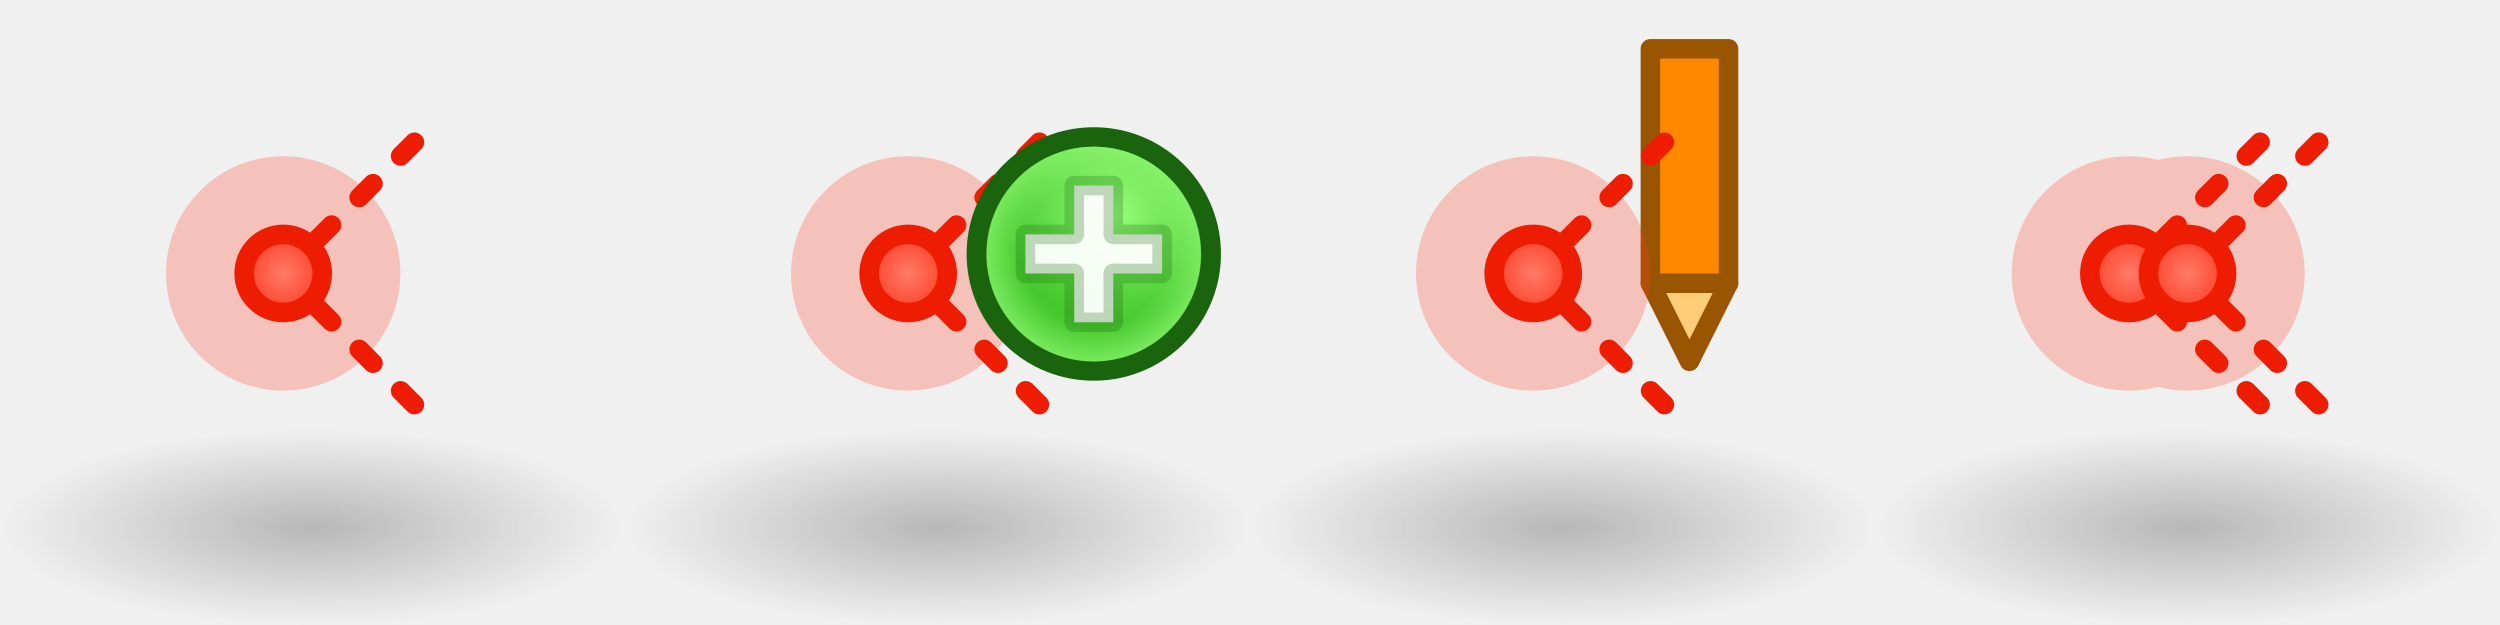
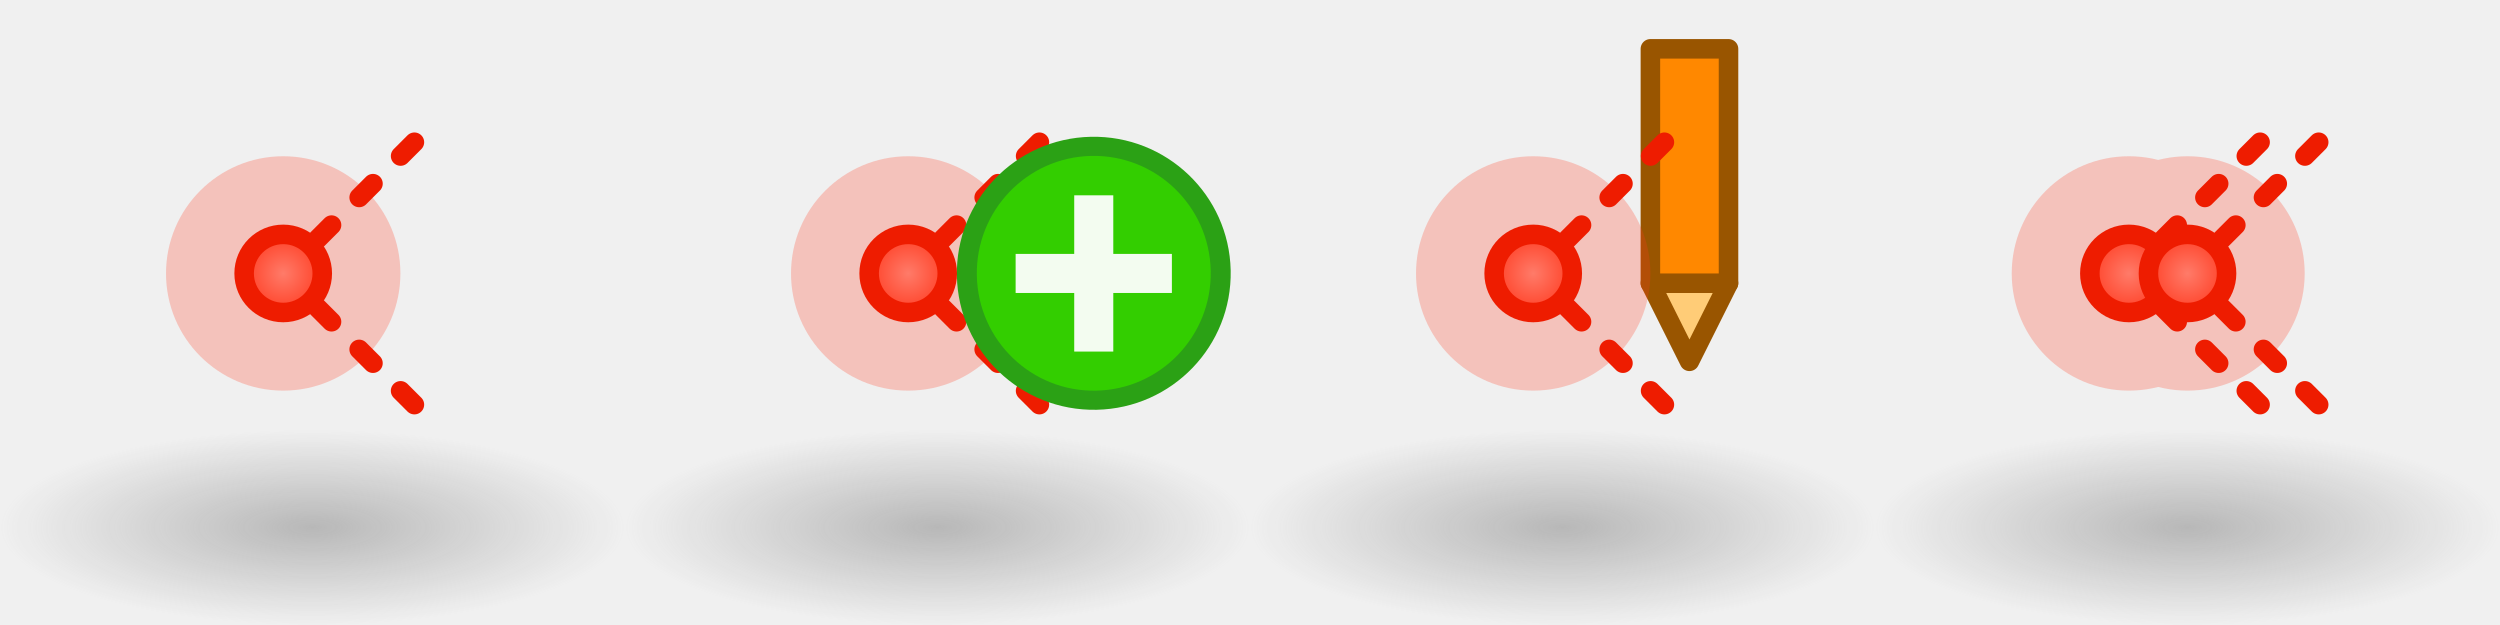
<svg xmlns="http://www.w3.org/2000/svg" xmlns:xlink="http://www.w3.org/1999/xlink" version="1.1" width="128" height="32" id="svg2">
  <defs id="defs4">
    <linearGradient id="linearGradient4424">
      <stop id="stop4426" style="stop-color:#ff7b69;stop-opacity:1" offset="0" />
      <stop id="stop4428" style="stop-color:#ff381d;stop-opacity:1" offset="1" />
    </linearGradient>
    <linearGradient id="linearGradient3592-9">
      <stop id="stop3594-6" style="stop-color:#777777;stop-opacity:0.467" offset="0" />
      <stop id="stop3596-3" style="stop-color:#777777;stop-opacity:0" offset="1" />
-     </linearGradient>
-     <radialGradient cx="2873.21" cy="11.074" r="6.25" fx="2873.21" fy="11.074" id="radialGradient4629" xlink:href="#linearGradient5195-0" gradientUnits="userSpaceOnUse" gradientTransform="matrix(0.8447221,-1.3923892e-6,1.3343892e-6,0.8814524,446.1461,1.239711)" />
-     <linearGradient id="linearGradient5195-0">
-       <stop id="stop5197-6" style="stop-color:#9bff7e;stop-opacity:1" offset="0" />
-       <stop id="stop5199-2-2" style="stop-color:#2fba18;stop-opacity:1" offset="1" />
-     </linearGradient>
-     <radialGradient cx="2889" cy="5.5" r="5.5" fx="2889" fy="5.5" id="radialGradient4631" xlink:href="#linearGradient4073" gradientUnits="userSpaceOnUse" />
-     <linearGradient id="linearGradient4073">
-       <stop id="stop4075" style="stop-color:#9bff7e;stop-opacity:0" offset="0" />
-       <stop id="stop4081" style="stop-color:#9bff7e;stop-opacity:0.224" offset="0.676" />
-       <stop id="stop4077" style="stop-color:#9bff7e;stop-opacity:0.677" offset="1" />
    </linearGradient>
    <radialGradient cx="16" cy="27" r="16" fx="16" fy="27" id="radialGradient4598" xlink:href="#linearGradient3592-9" gradientUnits="userSpaceOnUse" gradientTransform="matrix(1,0,0,0.3125,-2.0009189e-4,1038.925)" />
    <radialGradient cx="12.423" cy="10.69" r="3.674" fx="12.423" fy="10.69" id="radialGradient4684" xlink:href="#linearGradient4424" gradientUnits="userSpaceOnUse" />
    <radialGradient cx="16" cy="27" r="16" fx="16" fy="27" id="radialGradient4704" xlink:href="#linearGradient3592-9" gradientUnits="userSpaceOnUse" gradientTransform="matrix(1,0,0,0.3125,95.9998,1038.925)" />
    <radialGradient cx="12.423" cy="10.69" r="3.674" fx="12.423" fy="10.69" id="radialGradient4719" xlink:href="#linearGradient4424" gradientUnits="userSpaceOnUse" />
    <radialGradient cx="12.423" cy="10.69" r="3.674" fx="12.423" fy="10.69" id="radialGradient4721" xlink:href="#linearGradient4424" gradientUnits="userSpaceOnUse" />
  </defs>
  <g transform="translate(0,-1020.362)" id="layer1">
    <g id="g4729" style="opacity:0.25">
      <path d="M 26,14 A 10,10 0 1 1 6,14 10,10 0 1 1 26,14 z" transform="matrix(-0.6,0,0,0.6,118.6,1025.962)" id="path4690" style="fill:#ff381d;fill-opacity:1;stroke:none" />
      <path d="M 26,14 A 10,10 0 1 1 6,14 10,10 0 1 1 26,14 z" transform="matrix(-0.6,0,0,0.6,121.6,1025.962)" id="path4713" style="fill:#ff381d;fill-opacity:1;stroke:none" />
    </g>
    <use transform="translate(32,0)" id="use4634" x="0" y="0" width="128" height="32" xlink:href="#g4628" />
-     <g transform="translate(-2827.5,19.49995)" id="g5344">
-       <path d="m 2877.999,12.878 a 5.75,6 0 1 1 -5e-4,-0.023" transform="matrix(1.041751,0,0,0.9983485,-108.6679,1000.884)" id="path5322" style="fill:url(#radialGradient4629);fill-opacity:1;stroke:#19640c;stroke-width:1;stroke-linecap:round;stroke-linejoin:round;stroke-miterlimit:4;stroke-opacity:1;stroke-dasharray:none" />
-       <path d="m 2894.499,5.389 a 5.5,5.5 0 1 1 -5e-4,-0.021" transform="translate(-5.5,1008.362)" id="path5334" style="fill:url(#radialGradient4631);fill-opacity:1;stroke:none" />
-       <path d="m 2880,1014.862 0,-2 2.5,0 0,-2.5 2,0 0,2.5 2.5,0 0,2 -2.5,0 0,2.5 -2,0 0,-2.5 z" id="path5290" style="fill:#ffffff;fill-opacity:0.941;stroke:#19640c;stroke-width:1px;stroke-linecap:round;stroke-linejoin:round;stroke-opacity:0.251" />
-     </g>
    <g transform="translate(-68,0)" id="g6242">
      <path d="m 152.5,1034.862 2,4 2,-4 z" id="path3966-4-44" style="fill:#ffcc77;fill-opacity:1;stroke:#995500;stroke-width:1px;stroke-linecap:butt;stroke-linejoin:round;stroke-opacity:1" />
      <path d="m 152.5,1022.862 4,0 0,12 -4,0 z" id="path3158-9-6-5" style="fill:#ff8800;fill-opacity:1;stroke:#995500;stroke-width:1px;stroke-linecap:round;stroke-linejoin:round;stroke-opacity:1" />
    </g>
    <g id="g4628">
      <rect width="32" height="10" x="0" y="1042.362" id="use5170" style="fill:url(#radialGradient4598);fill-opacity:1;fill-rule:evenodd;stroke:none" />
      <path d="M 26,14 A 10,10 0 1 1 6,14 10,10 0 1 1 26,14 z" transform="matrix(-0.6,0,0,0.6,24.1,1025.962)" id="path4576" style="fill:#ff381d;fill-opacity:0.251;stroke:none" />
      <path d="m 21.5,1041.362 -7,-7 7,-7" id="path4602" style="fill:none;stroke:#ee1c00;stroke-width:1;stroke-linecap:round;stroke-miterlimit:4;stroke-opacity:1;stroke-dasharray:1, 2;stroke-dashoffset:2.6" />
      <path d="m 15.597,10.69 a 3.174,3.174 0 1 1 -6.348,0 3.174,3.174 0 1 1 6.348,0 z" transform="matrix(-0.6301539,0,0,0.6301539,22.32857,1027.626)" id="path3914" style="fill:url(#radialGradient4684);fill-opacity:1;stroke:#ee1c00;stroke-width:1.587;stroke-miterlimit:4;stroke-opacity:1;stroke-dasharray:none" />
    </g>
    <use transform="translate(64,0)" id="use4636" x="0" y="0" width="128" height="32" xlink:href="#g4628" />
    <rect width="32" height="10" x="96" y="1042.362" id="rect4688" style="fill:url(#radialGradient4704);fill-opacity:1;fill-rule:evenodd;stroke:none" />
    <path d="m 116,1041.362 -7,-7 7,-7" id="path4692" style="fill:none;stroke:#ee1c00;stroke-width:1;stroke-linecap:round;stroke-miterlimit:4;stroke-opacity:1;stroke-dasharray:1, 2;stroke-dashoffset:2.6" />
    <path d="m 15.597,10.69 a 3.174,3.174 0 1 1 -6.348,0 3.174,3.174 0 1 1 6.348,0 z" transform="matrix(-0.6301539,0,0,0.6301539,116.8286,1027.626)" id="path4694" style="fill:url(#radialGradient4721);fill-opacity:1;stroke:#ee1c00;stroke-width:1.587;stroke-miterlimit:4;stroke-opacity:1;stroke-dasharray:none" />
    <path d="m 119,1041.362 -7,-7 7,-7" id="path4715" style="fill:none;stroke:#ee1c00;stroke-width:1;stroke-linecap:round;stroke-miterlimit:4;stroke-opacity:1;stroke-dasharray:1, 2;stroke-dashoffset:2.6" />
    <path d="m 15.597,10.69 a 3.174,3.174 0 1 1 -6.348,0 3.174,3.174 0 1 1 6.348,0 z" transform="matrix(-0.6301539,0,0,0.6301539,119.8286,1027.626)" id="path4717" style="fill:url(#radialGradient4719);fill-opacity:1;stroke:#ee1c00;stroke-width:1.587;stroke-miterlimit:4;stroke-opacity:1;stroke-dasharray:none" />
+     <g transform="translate(-19.99987,1.000113)" id="g6634">
+       <path d="m 2878.488,12.868 a 6.239,6.511 0 1 1 -5e-4,-0.025" transform="matrix(1.041751,0,0,0.9983485,-2916.168,1020.384)" id="path6624" style="fill:#33ce00;fill-opacity:1;stroke:#2ba115;stroke-width:0.981;stroke-linecap:round;stroke-linejoin:round;stroke-miterlimit:4;stroke-opacity:1;stroke-dasharray:none" />
+       <path d="m 72,1034.362 0,-2 3,0 0,-3 2,0 0,3 3,0 0,2 -3,0 0,3 -2,0 0,-3 z" id="path6628" style="fill:#ffffff;fill-opacity:0.941;stroke:none" />
+     </g>
  </g>
</svg>
